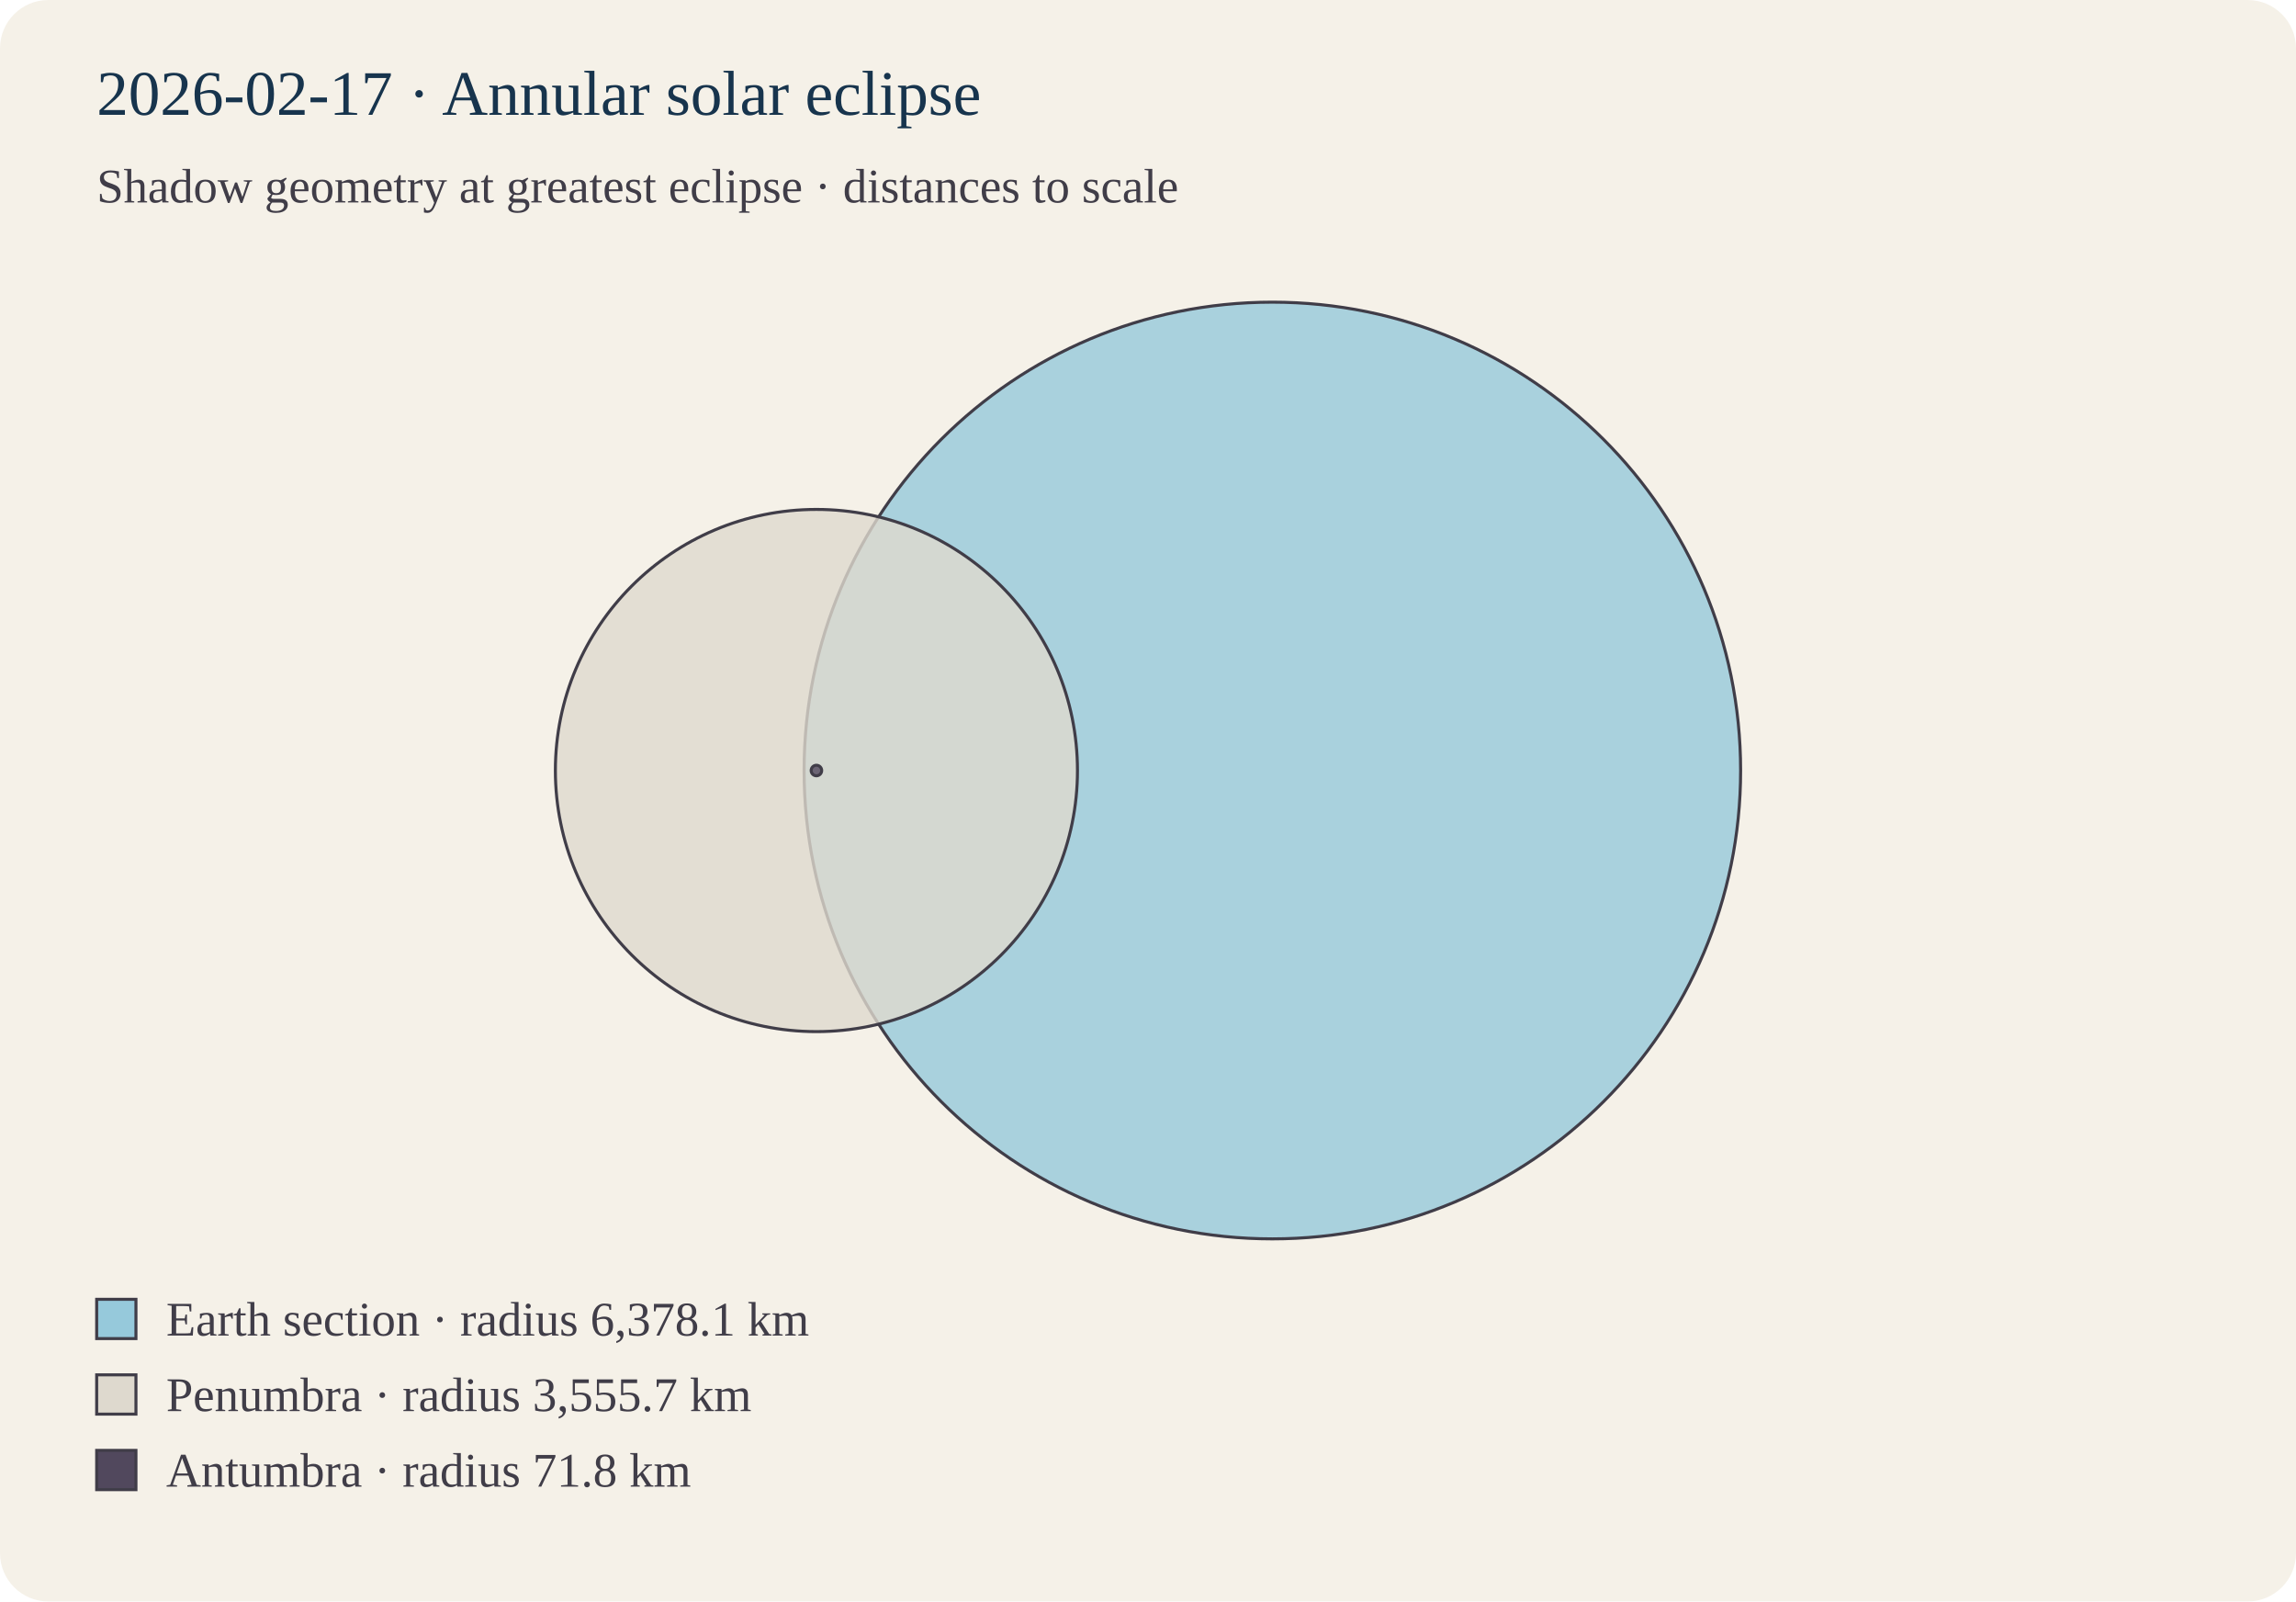
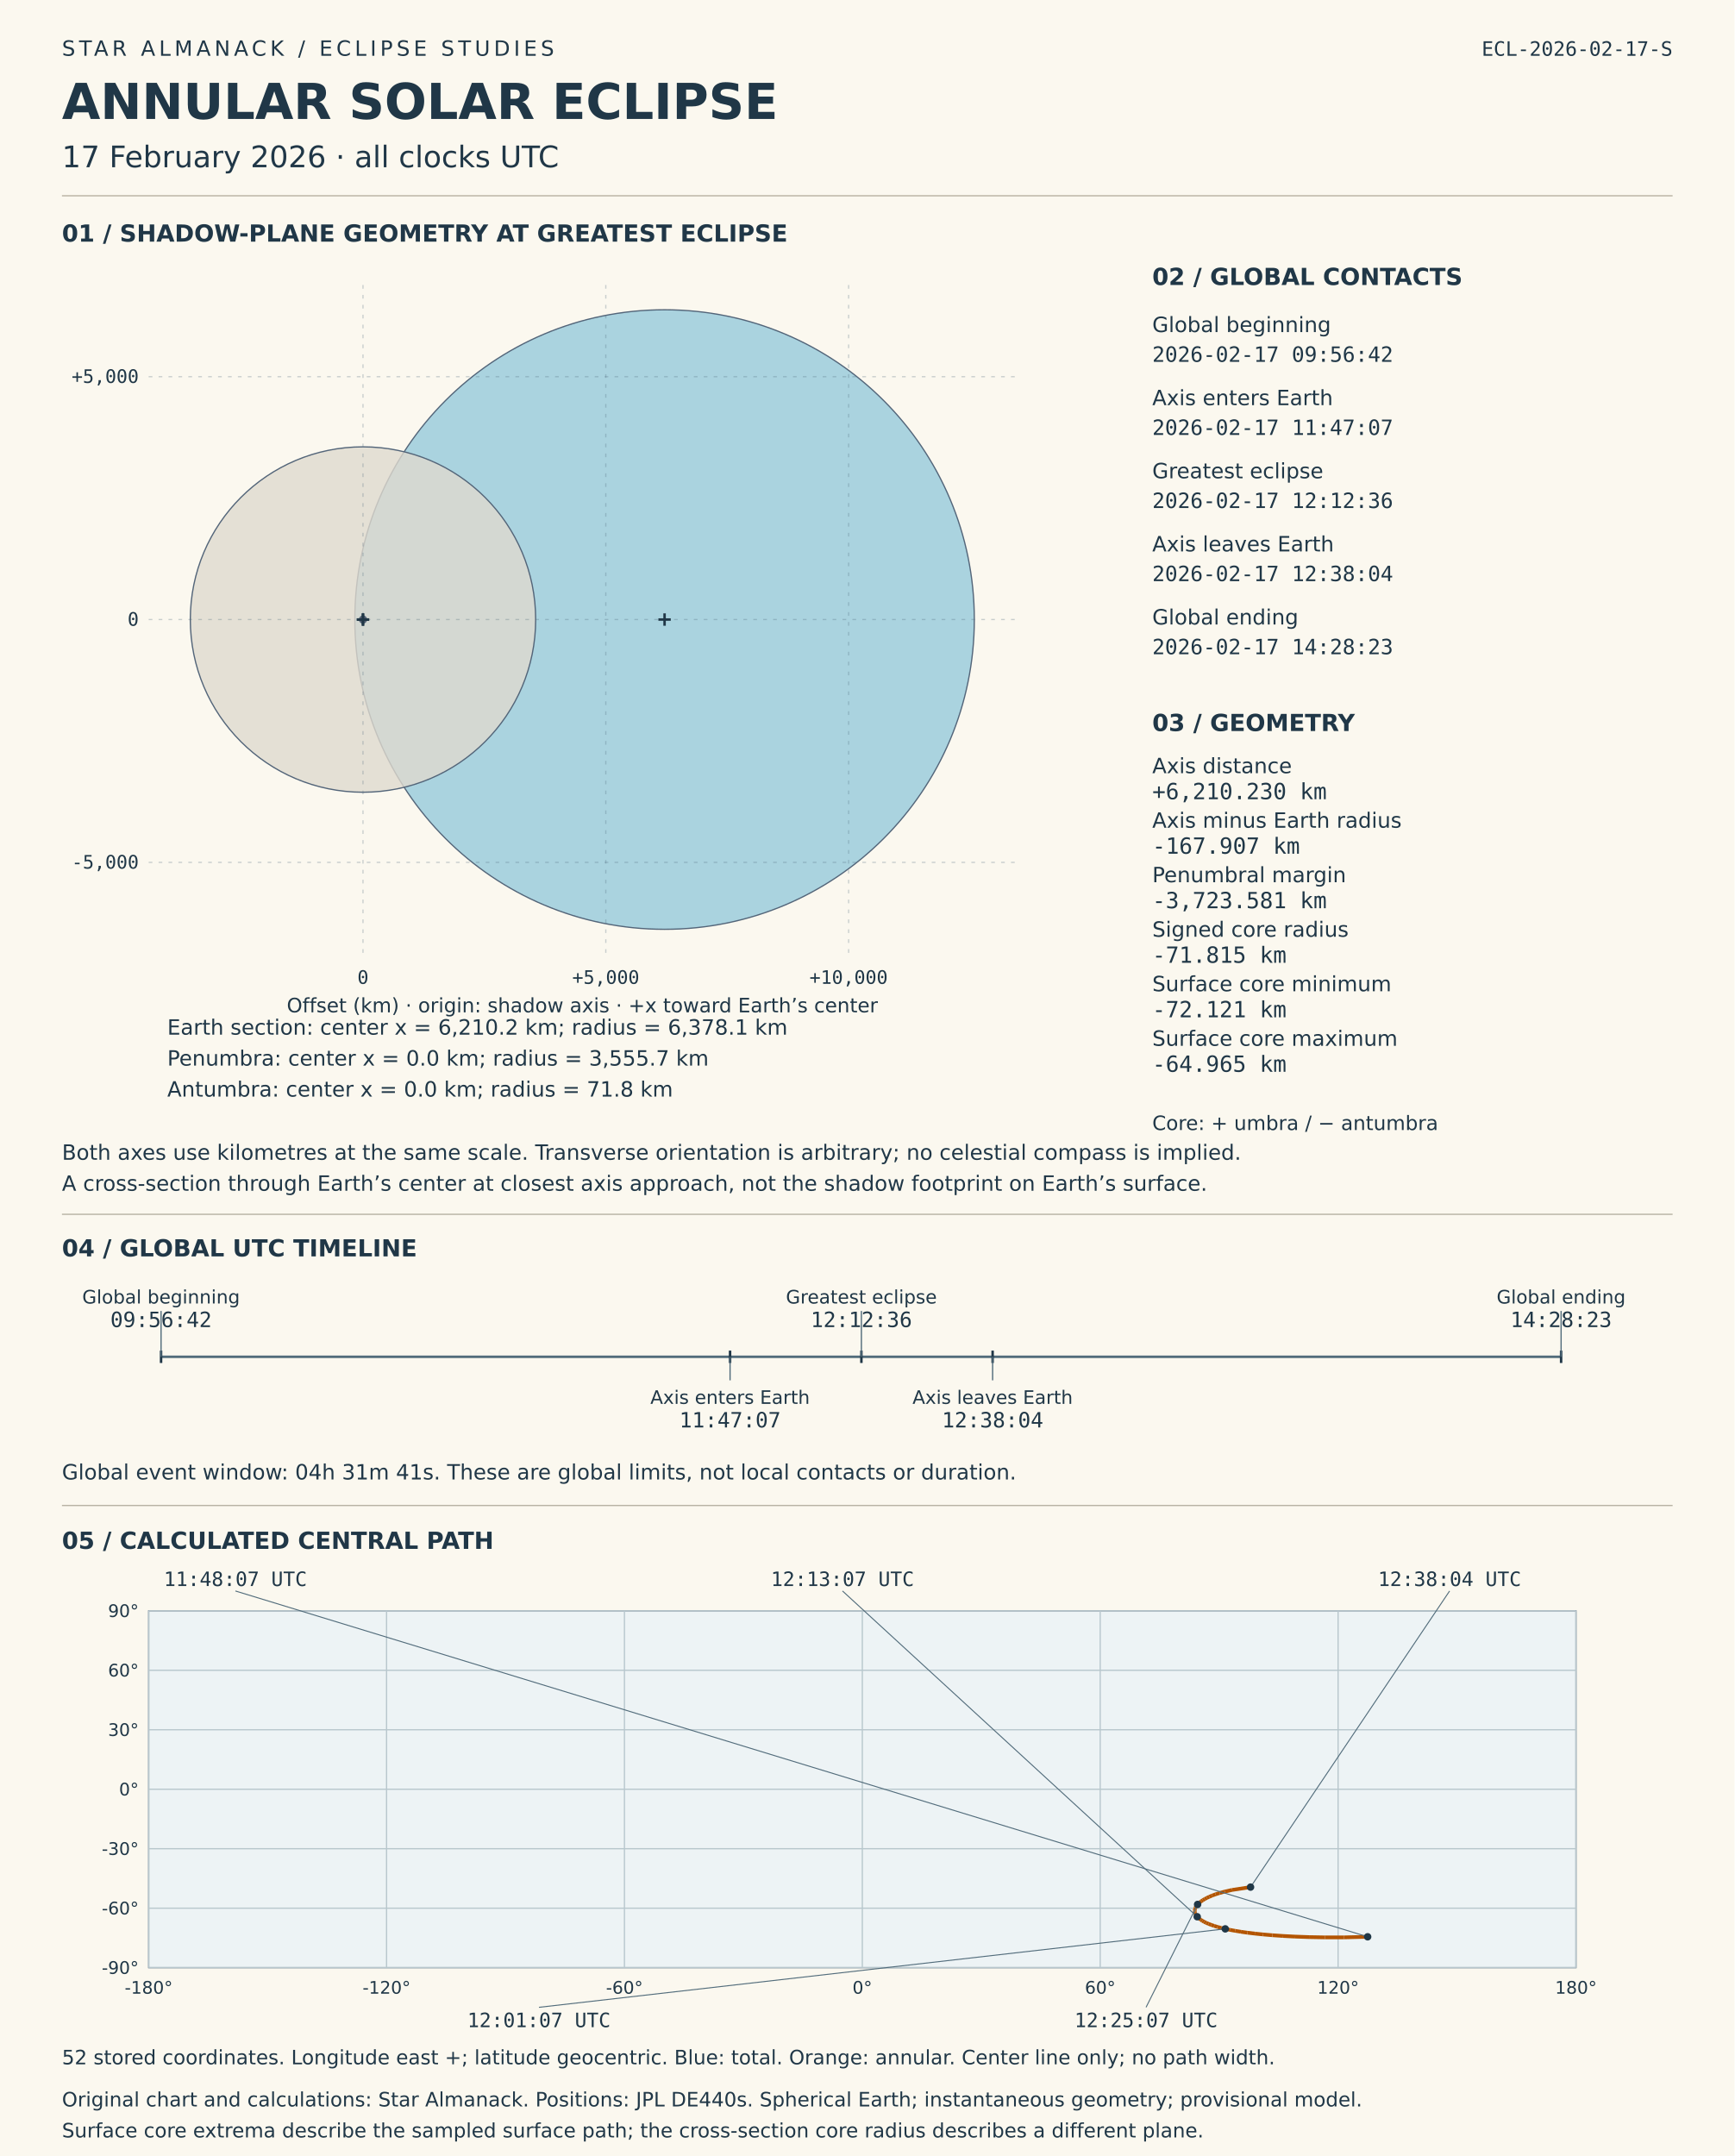
- <svg xmlns="http://www.w3.org/2000/svg" viewBox="0 0 760 530" role="img" aria-labelledby="art-title art-desc">
-   <rect width="760" height="530" rx="16" fill="#f5f1e8" />
-   <text x="32" y="38" font-size="21" fill="#17344d">2026-02-17 · Annular solar eclipse</text>
-   <text x="32" y="67" font-size="16" fill="#403d48">Shadow geometry at greatest eclipse · distances to scale</text>
-   <circle data-label="Earth section" cx="421.164" cy="255" r="155" fill="#96c9db" fill-opacity="0.8" stroke="#403d48" />
-   <circle data-label="Penumbra" cx="270.245" cy="255" r="86.409" fill="#ded9ce" fill-opacity="0.8" stroke="#403d48" />
-   <circle data-label="Antumbra" cx="270.245" cy="255" r="1.745" fill="#51485d" fill-opacity="0.8" stroke="#403d48" />
-   <rect x="32" y="430" width="13" height="13" fill="#96c9db" stroke="#403d48" />
-   <text x="55" y="442" font-size="16" fill="#403d48">Earth section · radius 6,378.1 km</text>
-   <rect x="32" y="455" width="13" height="13" fill="#ded9ce" stroke="#403d48" />
-   <text x="55" y="467" font-size="16" fill="#403d48">Penumbra · radius 3,555.7 km</text>
-   <rect x="32" y="480" width="13" height="13" fill="#51485d" stroke="#403d48" />
-   <text x="55" y="492" font-size="16" fill="#403d48">Antumbra · radius 71.8 km</text>
+ <svg xmlns="http://www.w3.org/2000/svg" viewBox="0 0 1400 1740" role="img" aria-labelledby="solar-title solar-desc">
+   <rect width="1400" height="1740" fill="#fbf8ef" />
+   <style>text{font-family:DejaVu Sans,sans-serif;fill:#203747}.mono{font-family:DejaVu Sans Mono,monospace;font-variant-numeric:tabular-nums}</style>
+   <text x="50" y="45" font-size="17" letter-spacing="3">STAR ALMANACK  /  ECLIPSE STUDIES</text>
+   <text x="50" y="96" font-size="40" font-weight="bold">ANNULAR SOLAR ECLIPSE</text>
+   <text x="50" y="135" font-size="24">17 February 2026  ·  all clocks UTC</text>
+   <text x="1350" y="45" font-size="16" text-anchor="end" class="mono">ECL-2026-02-17-S</text>
+   <line x1="50" y1="158" x2="1350" y2="158" stroke="#b8b3a4" />
+   <text x="50" y="195" font-size="19" font-weight="bold">01  /  SHADOW-PLANE GEOMETRY AT GREATEST ECLIPSE</text>
+   <circle data-label="Earth section" cx="536.394" cy="500.0" r="250" fill="#96c9db" fill-opacity=".8" stroke="#536579" />
+   <circle data-label="Penumbra" cx="292.976" cy="500.0" r="139.37" fill="#ded9ce" fill-opacity=".8" stroke="#536579" />
+   <circle data-label="Antumbra" cx="292.976" cy="500.0" r="2.815" fill="#51485d" fill-opacity=".8" stroke="#536579" />
+   <g id="shadow-coordinate-grid">
+     <line x1="292.975" y1="230" x2="292.975" y2="770" stroke="#526c7b" stroke-opacity=".3" stroke-dasharray="3 5" />
+     <text x="292.975" y="794" font-size="15" text-anchor="middle" class="mono">0</text>
+     <line x1="488.957" y1="230" x2="488.957" y2="770" stroke="#526c7b" stroke-opacity=".3" stroke-dasharray="3 5" />
+     <text x="488.957" y="794" font-size="15" text-anchor="middle" class="mono">+5,000</text>
+     <line x1="684.939" y1="230" x2="684.939" y2="770" stroke="#526c7b" stroke-opacity=".3" stroke-dasharray="3 5" />
+     <text x="684.939" y="794" font-size="15" text-anchor="middle" class="mono">+10,000</text>
+     <line x1="120" y1="695.982" x2="820" y2="695.982" stroke="#526c7b" stroke-opacity=".3" stroke-dasharray="3 5" />
+     <text x="112" y="700.982" font-size="15" text-anchor="end" class="mono">-5,000</text>
+     <line x1="120" y1="500.0" x2="820" y2="500.0" stroke="#526c7b" stroke-opacity=".3" stroke-dasharray="3 5" />
+     <text x="112" y="505.0" font-size="15" text-anchor="end" class="mono">0</text>
+     <line x1="120" y1="304.018" x2="820" y2="304.018" stroke="#526c7b" stroke-opacity=".3" stroke-dasharray="3 5" />
+     <text x="112" y="309.018" font-size="15" text-anchor="end" class="mono">+5,000</text>
+   </g>
+   <line x1="531.394" y1="500.0" x2="541.394" y2="500.0" stroke="#203747" stroke-width="2" />
+   <line x1="536.394" y1="495.0" x2="536.394" y2="505.0" stroke="#203747" stroke-width="2" />
+   <text x="135" y="835" font-size="17">Earth section: center x = 6,210.2 km; radius = 6,378.1 km</text>
+   <line x1="287.975" y1="500.0" x2="297.975" y2="500.0" stroke="#203747" stroke-width="2" />
+   <line x1="292.975" y1="495.0" x2="292.975" y2="505.0" stroke="#203747" stroke-width="2" />
+   <text x="135" y="860" font-size="17">Penumbra: center x = 0.0 km; radius = 3,555.7 km</text>
+   <line x1="287.975" y1="500.0" x2="297.975" y2="500.0" stroke="#203747" stroke-width="2" />
+   <line x1="292.975" y1="495.0" x2="292.975" y2="505.0" stroke="#203747" stroke-width="2" />
+   <text x="135" y="885" font-size="17">Antumbra: center x = 0.0 km; radius = 71.8 km</text>
+   <text x="470" y="817" font-size="16" text-anchor="middle">Offset (km) · origin: shadow axis · +x toward Earth’s center</text>
+   <text x="50" y="936" font-size="17">Both axes use kilometres at the same scale. Transverse orientation is arbitrary; no celestial compass is implied.</text>
+   <text x="50" y="961" font-size="17">A cross-section through Earth’s center at closest axis approach, not the shadow footprint on Earth’s surface.</text>
+   <text x="930" y="230" font-size="19" font-weight="bold">02  /  GLOBAL CONTACTS</text>
+   <text x="930" y="268" font-size="17">Global beginning</text>
+   <text x="930" y="292" font-size="17" class="mono">2026-02-17  09:56:42</text>
+   <text x="930" y="327" font-size="17">Axis enters Earth</text>
+   <text x="930" y="351" font-size="17" class="mono">2026-02-17  11:47:07</text>
+   <text x="930" y="386" font-size="17">Greatest eclipse</text>
+   <text x="930" y="410" font-size="17" class="mono">2026-02-17  12:12:36</text>
+   <text x="930" y="445" font-size="17">Axis leaves Earth</text>
+   <text x="930" y="469" font-size="17" class="mono">2026-02-17  12:38:04</text>
+   <text x="930" y="504" font-size="17">Global ending</text>
+   <text x="930" y="528" font-size="17" class="mono">2026-02-17  14:28:23</text>
+   <text x="930" y="590" font-size="19" font-weight="bold">03  /  GEOMETRY</text>
+   <text x="930" y="624" font-size="17">Axis distance</text>
+   <text x="930" y="645" font-size="18" class="mono">+6,210.230 km</text>
+   <text x="930" y="668" font-size="17">Axis minus Earth radius</text>
+   <text x="930" y="689" font-size="18" class="mono">-167.907 km</text>
+   <text x="930" y="712" font-size="17">Penumbral margin</text>
+   <text x="930" y="733" font-size="18" class="mono">-3,723.581 km</text>
+   <text x="930" y="756" font-size="17">Signed core radius</text>
+   <text x="930" y="777" font-size="18" class="mono">-71.815 km</text>
+   <text x="930" y="800" font-size="17">Surface core minimum</text>
+   <text x="930" y="821" font-size="18" class="mono">-72.121 km</text>
+   <text x="930" y="844" font-size="17">Surface core maximum</text>
+   <text x="930" y="865" font-size="18" class="mono">-64.965 km</text>
+   <text x="930" y="912" font-size="16">Core: + umbra / − antumbra</text>
+   <line x1="50" y1="980" x2="1350" y2="980" stroke="#b8b3a4" />
+   <text x="50" y="1014" font-size="19" font-weight="bold">04  /  GLOBAL UTC TIMELINE</text>
+   <line x1="130" y1="1095" x2="1260" y2="1095" stroke="#526c7b" stroke-width="2" />
+   <line x1="130.0" y1="1090" x2="130.0" y2="1100" stroke="#203747" stroke-width="2" />
+   <line x1="130.0" y1="1095" x2="130.0" y2="1058" stroke="#526c7b" />
+   <text x="130.0" y="1052" font-size="15" text-anchor="middle">Global beginning</text>
+   <text x="130.0" y="1071" font-size="17" text-anchor="middle" class="mono">09:56:42</text>
+   <line x1="589.251" y1="1090" x2="589.251" y2="1100" stroke="#203747" stroke-width="2" />
+   <line x1="589.251" y1="1095" x2="589.251" y2="1114" stroke="#526c7b" />
+   <text x="589.251" y="1133" font-size="15" text-anchor="middle">Axis enters Earth</text>
+   <text x="589.251" y="1152" font-size="17" text-anchor="middle" class="mono">11:47:07</text>
+   <line x1="695.243" y1="1090" x2="695.243" y2="1100" stroke="#203747" stroke-width="2" />
+   <line x1="695.243" y1="1095" x2="695.243" y2="1058" stroke="#526c7b" />
+   <text x="695.243" y="1052" font-size="15" text-anchor="middle">Greatest eclipse</text>
+   <text x="695.243" y="1071" font-size="17" text-anchor="middle" class="mono">12:12:36</text>
+   <line x1="801.165" y1="1090" x2="801.165" y2="1100" stroke="#203747" stroke-width="2" />
+   <line x1="801.165" y1="1095" x2="801.165" y2="1114" stroke="#526c7b" />
+   <text x="801.165" y="1133" font-size="15" text-anchor="middle">Axis leaves Earth</text>
+   <text x="801.165" y="1152" font-size="17" text-anchor="middle" class="mono">12:38:04</text>
+   <line x1="1260.0" y1="1090" x2="1260.0" y2="1100" stroke="#203747" stroke-width="2" />
+   <line x1="1260.0" y1="1095" x2="1260.0" y2="1058" stroke="#526c7b" />
+   <text x="1260.0" y="1052" font-size="15" text-anchor="middle">Global ending</text>
+   <text x="1260.0" y="1071" font-size="17" text-anchor="middle" class="mono">14:28:23</text>
+   <text x="50" y="1194" font-size="17">Global event window: 04h 31m 41s. These are global limits, not local contacts or duration.</text>
+   <line x1="50" y1="1215" x2="1350" y2="1215" stroke="#b8b3a4" />
+   <text x="50" y="1250" font-size="19" font-weight="bold">05  /  CALCULATED CENTRAL PATH</text>
+   <g id="timed-central-path">
+     <rect x="120" y="1300" width="1152" height="288" fill="#edf3f5" stroke="#708090" />
+     <line x1="120.0" y1="1300" x2="120.0" y2="1588" stroke="#b8c7cd" />
+     <text x="120.0" y="1609" font-size="14" text-anchor="middle">-180°</text>
+     <line x1="312.0" y1="1300" x2="312.0" y2="1588" stroke="#b8c7cd" />
+     <text x="312.0" y="1609" font-size="14" text-anchor="middle">-120°</text>
+     <line x1="504.0" y1="1300" x2="504.0" y2="1588" stroke="#b8c7cd" />
+     <text x="504.0" y="1609" font-size="14" text-anchor="middle">-60°</text>
+     <line x1="696.0" y1="1300" x2="696.0" y2="1588" stroke="#b8c7cd" />
+     <text x="696.0" y="1609" font-size="14" text-anchor="middle">0°</text>
+     <line x1="888.0" y1="1300" x2="888.0" y2="1588" stroke="#b8c7cd" />
+     <text x="888.0" y="1609" font-size="14" text-anchor="middle">60°</text>
+     <line x1="1080.0" y1="1300" x2="1080.0" y2="1588" stroke="#b8c7cd" />
+     <text x="1080.0" y="1609" font-size="14" text-anchor="middle">120°</text>
+     <line x1="1272.0" y1="1300" x2="1272.0" y2="1588" stroke="#b8c7cd" />
+     <text x="1272.0" y="1609" font-size="14" text-anchor="middle">180°</text>
+     <line x1="120" y1="1588.0" x2="1272" y2="1588.0" stroke="#b8c7cd" />
+     <text x="112" y="1593.0" font-size="14" text-anchor="end">-90°</text>
+     <line x1="120" y1="1540.0" x2="1272" y2="1540.0" stroke="#b8c7cd" />
+     <text x="112" y="1545.0" font-size="14" text-anchor="end">-60°</text>
+     <line x1="120" y1="1492.0" x2="1272" y2="1492.0" stroke="#b8c7cd" />
+     <text x="112" y="1497.0" font-size="14" text-anchor="end">-30°</text>
+     <line x1="120" y1="1444.0" x2="1272" y2="1444.0" stroke="#b8c7cd" />
+     <text x="112" y="1449.0" font-size="14" text-anchor="end">0°</text>
+     <line x1="120" y1="1396.0" x2="1272" y2="1396.0" stroke="#b8c7cd" />
+     <text x="112" y="1401.0" font-size="14" text-anchor="end">30°</text>
+     <line x1="120" y1="1348.0" x2="1272" y2="1348.0" stroke="#b8c7cd" />
+     <text x="112" y="1353.0" font-size="14" text-anchor="end">60°</text>
+     <line x1="120" y1="1300.0" x2="1272" y2="1300.0" stroke="#b8c7cd" />
+     <text x="112" y="1305.0" font-size="14" text-anchor="end">90°</text>
+     <line x1="1103.855" y1="1563.084" x2="1084.851" y2="1563.559" stroke="#b35400" stroke-width="3" />
+     <line x1="1084.851" y1="1563.559" x2="1069.542" y2="1563.571" stroke="#b35400" stroke-width="3" />
+     <line x1="1069.542" y1="1563.571" x2="1056.572" y2="1563.333" stroke="#b35400" stroke-width="3" />
+     <line x1="1056.572" y1="1563.333" x2="1045.371" y2="1562.936" stroke="#b35400" stroke-width="3" />
+     <line x1="1045.371" y1="1562.936" x2="1035.599" y2="1562.428" stroke="#b35400" stroke-width="3" />
+     <line x1="1035.599" y1="1562.428" x2="1027.023" y2="1561.842" stroke="#b35400" stroke-width="3" />
+     <line x1="1027.023" y1="1561.842" x2="1019.462" y2="1561.197" stroke="#b35400" stroke-width="3" />
+     <line x1="1019.462" y1="1561.197" x2="1012.773" y2="1560.507" stroke="#b35400" stroke-width="3" />
+     <line x1="1012.773" y1="1560.507" x2="1006.84" y2="1559.785" stroke="#b35400" stroke-width="3" />
+     <line x1="1006.84" y1="1559.785" x2="1001.564" y2="1559.038" stroke="#b35400" stroke-width="3" />
+     <line x1="1001.564" y1="1559.038" x2="996.866" y2="1558.271" stroke="#b35400" stroke-width="3" />
+     <line x1="996.866" y1="1558.271" x2="992.674" y2="1557.489" stroke="#b35400" stroke-width="3" />
+     <line x1="992.674" y1="1557.489" x2="988.932" y2="1556.697" stroke="#b35400" stroke-width="3" />
+     <line x1="988.932" y1="1556.697" x2="985.588" y2="1555.896" stroke="#b35400" stroke-width="3" />
+     <line x1="985.588" y1="1555.896" x2="982.601" y2="1555.088" stroke="#b35400" stroke-width="3" />
+     <line x1="982.601" y1="1555.088" x2="979.933" y2="1554.277" stroke="#b35400" stroke-width="3" />
+     <line x1="979.933" y1="1554.277" x2="977.553" y2="1553.461" stroke="#b35400" stroke-width="3" />
+     <line x1="977.553" y1="1553.461" x2="975.435" y2="1552.644" stroke="#b35400" stroke-width="3" />
+     <line x1="975.435" y1="1552.644" x2="973.553" y2="1551.825" stroke="#b35400" stroke-width="3" />
+     <line x1="973.553" y1="1551.825" x2="971.89" y2="1551.005" stroke="#b35400" stroke-width="3" />
+     <line x1="971.89" y1="1551.005" x2="970.425" y2="1550.185" stroke="#b35400" stroke-width="3" />
+     <line x1="970.425" y1="1550.185" x2="969.145" y2="1549.364" stroke="#b35400" stroke-width="3" />
+     <line x1="969.145" y1="1549.364" x2="968.037" y2="1548.543" stroke="#b35400" stroke-width="3" />
+     <line x1="968.037" y1="1548.543" x2="967.089" y2="1547.722" stroke="#b35400" stroke-width="3" />
+     <line x1="967.089" y1="1547.722" x2="966.685" y2="1547.326" stroke="#b35400" stroke-width="3" />
+     <line x1="966.685" y1="1547.326" x2="966.291" y2="1546.902" stroke="#b35400" stroke-width="3" />
+     <line x1="966.291" y1="1546.902" x2="965.635" y2="1546.081" stroke="#b35400" stroke-width="3" />
+     <line x1="965.635" y1="1546.081" x2="965.114" y2="1545.26" stroke="#b35400" stroke-width="3" />
+     <line x1="965.114" y1="1545.26" x2="964.723" y2="1544.439" stroke="#b35400" stroke-width="3" />
+     <line x1="964.723" y1="1544.439" x2="964.456" y2="1543.617" stroke="#b35400" stroke-width="3" />
+     <line x1="964.456" y1="1543.617" x2="964.311" y2="1542.794" stroke="#b35400" stroke-width="3" />
+     <line x1="964.311" y1="1542.794" x2="964.285" y2="1541.97" stroke="#b35400" stroke-width="3" />
+     <line x1="964.285" y1="1541.97" x2="964.376" y2="1541.144" stroke="#b35400" stroke-width="3" />
+     <line x1="964.376" y1="1541.144" x2="964.584" y2="1540.316" stroke="#b35400" stroke-width="3" />
+     <line x1="964.584" y1="1540.316" x2="964.909" y2="1539.485" stroke="#b35400" stroke-width="3" />
+     <line x1="964.909" y1="1539.485" x2="965.354" y2="1538.65" stroke="#b35400" stroke-width="3" />
+     <line x1="965.354" y1="1538.65" x2="965.921" y2="1537.812" stroke="#b35400" stroke-width="3" />
+     <line x1="965.921" y1="1537.812" x2="966.616" y2="1536.967" stroke="#b35400" stroke-width="3" />
+     <line x1="966.616" y1="1536.967" x2="967.445" y2="1536.117" stroke="#b35400" stroke-width="3" />
+     <line x1="967.445" y1="1536.117" x2="968.418" y2="1535.258" stroke="#b35400" stroke-width="3" />
+     <line x1="968.418" y1="1535.258" x2="969.546" y2="1534.391" stroke="#b35400" stroke-width="3" />
+     <line x1="969.546" y1="1534.391" x2="970.846" y2="1533.511" stroke="#b35400" stroke-width="3" />
+     <line x1="970.846" y1="1533.511" x2="972.339" y2="1532.618" stroke="#b35400" stroke-width="3" />
+     <line x1="972.339" y1="1532.618" x2="974.054" y2="1531.706" stroke="#b35400" stroke-width="3" />
+     <line x1="974.054" y1="1531.706" x2="976.034" y2="1530.772" stroke="#b35400" stroke-width="3" />
+     <line x1="976.034" y1="1530.772" x2="978.339" y2="1529.809" stroke="#b35400" stroke-width="3" />
+     <line x1="978.339" y1="1529.809" x2="981.064" y2="1528.806" stroke="#b35400" stroke-width="3" />
+     <line x1="981.064" y1="1528.806" x2="984.37" y2="1527.744" stroke="#b35400" stroke-width="3" />
+     <line x1="984.37" y1="1527.744" x2="988.576" y2="1526.591" stroke="#b35400" stroke-width="3" />
+     <line x1="988.576" y1="1526.591" x2="994.523" y2="1525.252" stroke="#b35400" stroke-width="3" />
+     <line x1="994.523" y1="1525.252" x2="1009.336" y2="1522.992" stroke="#b35400" stroke-width="3" />
+     <line x1="1103.855" y1="1563.084" x2="190" y2="1284" stroke="#526c7b" stroke-width=".8" />
+     <circle data-utc="2026-02-17T11:48:07Z" cx="1103.855" cy="1563.084" r="3" fill="#203747" />
+     <text x="190" y="1280" font-size="16" text-anchor="middle" class="mono">11:48:07 UTC</text>
+     <line x1="988.932" y1="1556.697" x2="435" y2="1620" stroke="#526c7b" stroke-width=".8" />
+     <circle data-utc="2026-02-17T12:01:07Z" cx="988.932" cy="1556.697" r="3" fill="#203747" />
+     <text x="435" y="1636" font-size="16" text-anchor="middle" class="mono">12:01:07 UTC</text>
+     <line x1="966.291" y1="1546.902" x2="680" y2="1284" stroke="#526c7b" stroke-width=".8" />
+     <circle data-utc="2026-02-17T12:13:07Z" cx="966.291" cy="1546.902" r="3" fill="#203747" />
+     <text x="680" y="1280" font-size="16" text-anchor="middle" class="mono">12:13:07 UTC</text>
+     <line x1="966.616" y1="1536.967" x2="925" y2="1620" stroke="#526c7b" stroke-width=".8" />
+     <circle data-utc="2026-02-17T12:25:07Z" cx="966.616" cy="1536.967" r="3" fill="#203747" />
+     <text x="925" y="1636" font-size="16" text-anchor="middle" class="mono">12:25:07 UTC</text>
+     <line x1="1009.336" y1="1522.992" x2="1170" y2="1284" stroke="#526c7b" stroke-width=".8" />
+     <circle data-utc="2026-02-17T12:38:04Z" cx="1009.336" cy="1522.992" r="3" fill="#203747" />
+     <text x="1170" y="1280" font-size="16" text-anchor="middle" class="mono">12:38:04 UTC</text>
+   </g>
+   <text x="50" y="1666" font-size="16">52 stored coordinates. Longitude east +; latitude geocentric. Blue: total. Orange: annular. Center line only; no path width.</text>
+   <text x="50" y="1700" font-size="16">Original chart and calculations: Star Almanack. Positions: JPL DE440s. Spherical Earth; instantaneous geometry; provisional model.</text>
+   <text x="50" y="1725" font-size="16">Surface core extrema describe the sampled surface path; the cross-section core radius describes a different plane.</text>
</svg>
